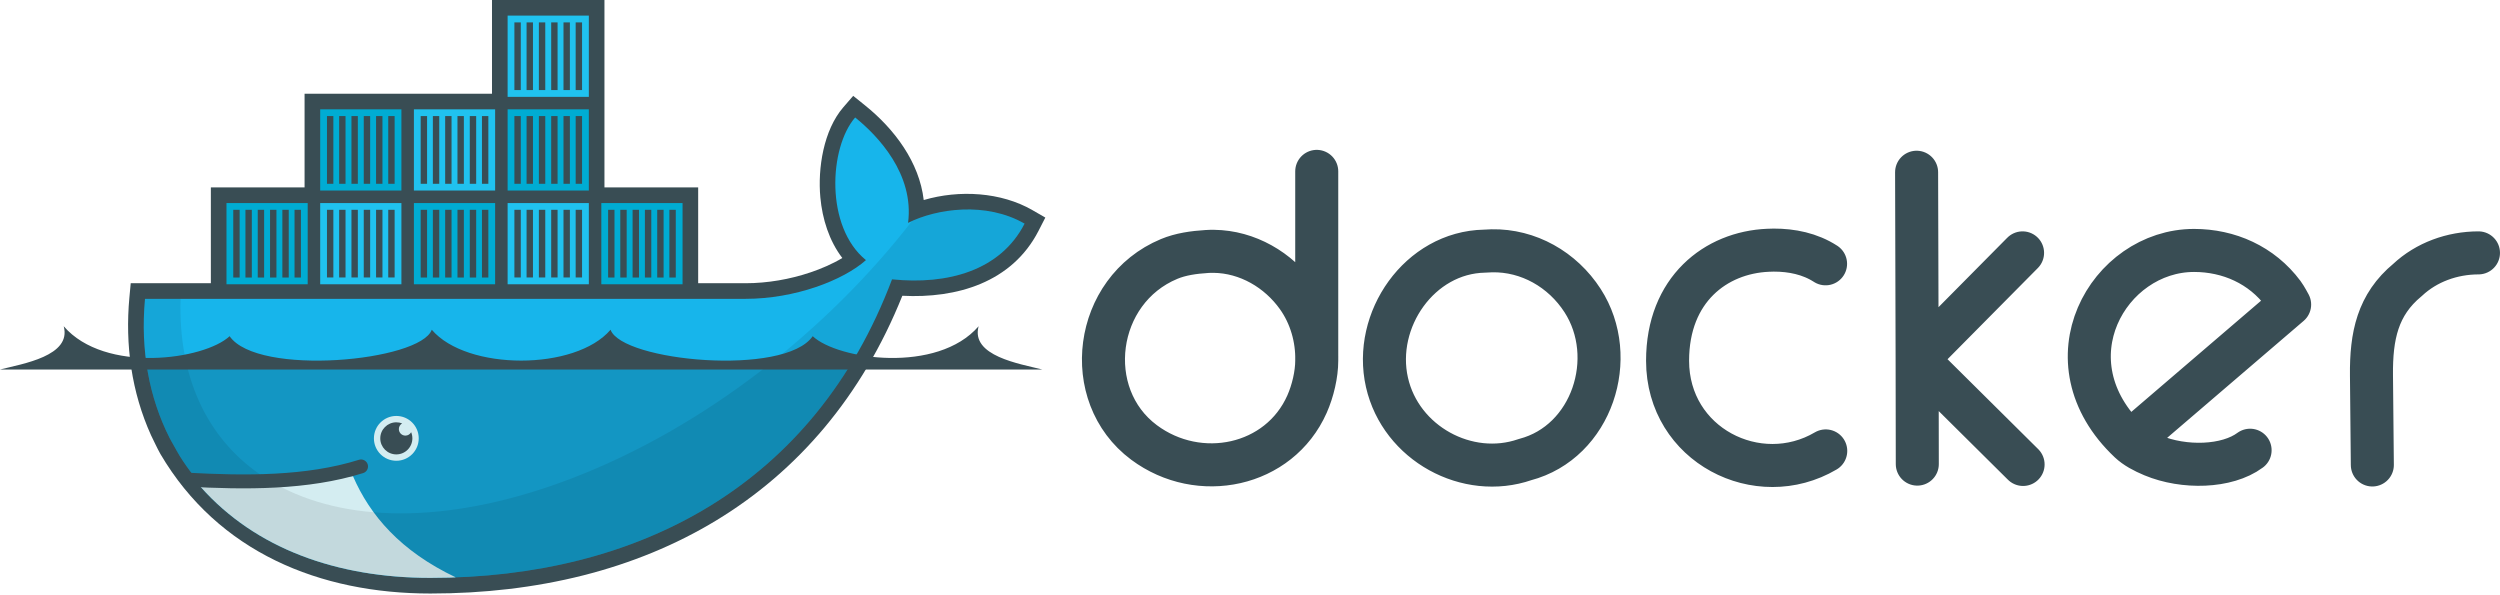
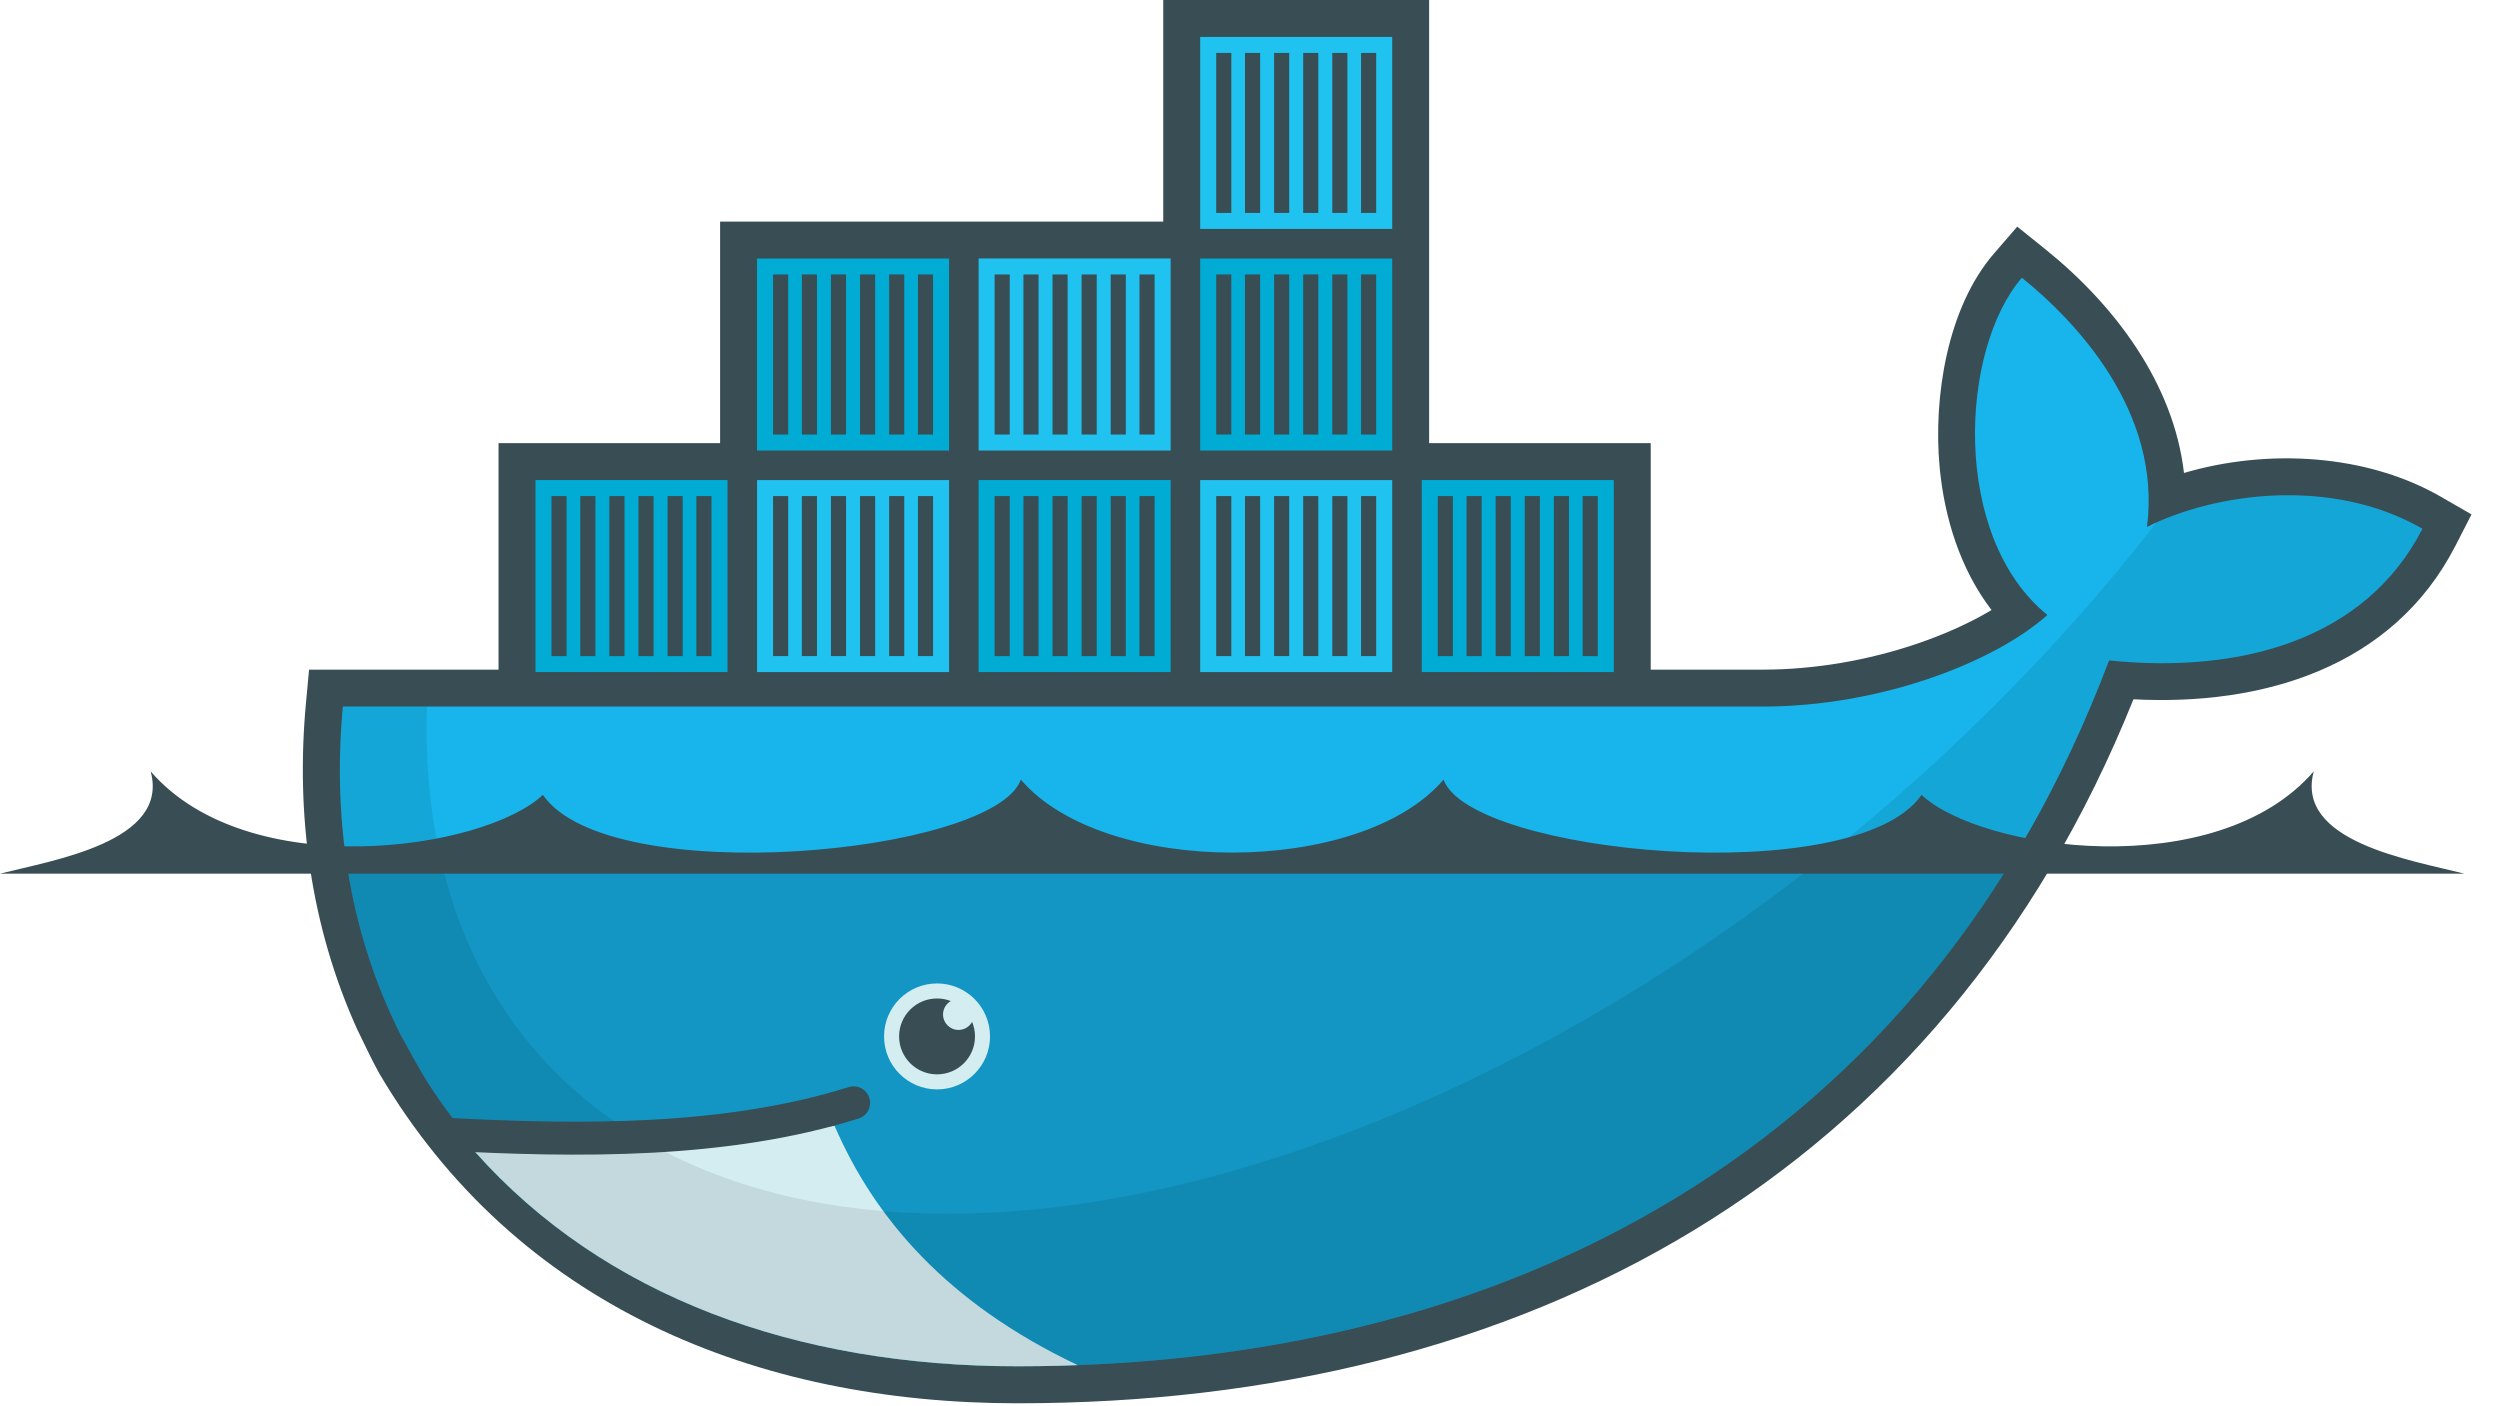
- <svg xmlns="http://www.w3.org/2000/svg" xmlns:xlink="http://www.w3.org/1999/xlink" version="1.1" width="610" height="145" id="svg2">
+ <svg xmlns="http://www.w3.org/2000/svg" xmlns:xlink="http://www.w3.org/1999/xlink" version="1.1" width="258" height="145" id="svg2">
  <defs id="defs6">
    <clipPath id="clipPath8">
-       <path d="m 76,2 0,46 -22,0 0,23 -18.419,0 c -0.078,0.666 -0.141,1.333 -0.206,2 -1.151,12.531 1.036,24.088 6.062,33.969 L 43.125,110 c 1.011,1.817 2.191,3.523 3.438,5.188 1.245,1.662 1.686,2.583 2.469,3.688 C 62.32,133.811 82.129,141 105,141 155.648,141 198.633,118.562 217.656,68.156 231.153,69.541 244.1,66.08 250,54.562 240.601,49.139 228.522,50.877 221.562,54.375 L 240,2 168,48 145,48 145,2 z" id="path10" />
+       <path d="M 76,2 V 48 H 54 V 71 H 35.581 c -0.078,0.666 -0.141,1.333 -0.206,2 -1.151,12.531 1.036,24.088 6.062,33.969 L 43.125,110 c 1.011,1.817 2.191,3.523 3.438,5.188 1.245,1.662 1.686,2.583 2.469,3.688 C 62.32,133.811 82.129,141 105,141 155.648,141 198.633,118.562 217.656,68.156 231.153,69.541 244.1,66.08 250,54.562 240.601,49.139 228.522,50.877 221.562,54.375 L 240,2 168,48 H 145 V 2 Z" id="path10" />
    </clipPath>
  </defs>
-   <path d="m 467.82,113.241 -0.042,-25.558 -0.127,-45.657 m 25.854,19.676 -25.727,25.981 25.854,25.642 M 321.285,88.022 c 0.124,-5.481 -1.469,-11.081 -4.697,-15.614 -4.651,-6.531 -12.179,-10.99 -20.438,-11.086 -0.551,0 -1.096,0 -1.65,0.042 -3.265,0.202 -6.427,0.655 -9.225,1.82 -18.401,7.656 -21.661,33.208 -6.136,44.769 13.445,10.011 33.002,5.924 39.775,-9.351 1.431,-3.228 2.37,-7.297 2.37,-10.579 l 0,-46.207 M 445.437,64.368 c -3.81,-2.462 -8.255,-3.35 -12.652,-3.343 -0.477,0 -0.967,0.024 -1.396,0.042 -12.713,0.547 -24.5,9.53 -24.5,26.954 0,20.6 22.088,31.718 38.591,22.003 m 74.135,-2.243 c 13.002,-11.137 39.056,-33.471 39.056,-33.471 0,0 -0.95,-1.797 -1.566,-2.623 -5.257,-7.056 -13.289,-10.579 -21.75,-10.579 -20.909,0 -36.582,27.037 -15.741,46.673 1.443,1.36 3.425,2.425 5.628,3.343 7.647,3.188 18.117,2.927 23.781,-1.269 M 364.02,61.194 c -0.593,0.011 -1.182,0.074 -1.777,0.085 -15.855,0.291 -27.286,16.759 -23.823,32.032 3.375,14.883 19.634,23.696 33.682,18.83 16.359,-4.289 23.031,-24.889 14.048,-38.802 -4.913,-7.61 -13.239,-12.313 -22.13,-12.144 z m 240.726,0.508 c -6.42,0.017 -12.673,2.266 -17.307,6.601 -7.308,6.031 -8.894,13.647 -8.801,23.273 l 0.212,21.877" id="path12" style="fill:none;stroke:#394d54;stroke-width:10.5;stroke-linecap:round;stroke-linejoin:round" />
-   <path d="m 147.488,45.732 22.866,0 0,23.375 11.562,0 c 5.339,0 10.831,-0.951 15.887,-2.664 2.484,-0.842 5.273,-2.015 7.724,-3.489 -3.228,-4.214 -4.876,-9.536 -5.361,-14.781 -0.659,-7.134 0.78,-16.42 5.609,-22.004 l 2.404,-2.78 2.864,2.302 c 7.211,5.794 13.276,13.889 14.345,23.118 8.683,-2.554 18.878,-1.95 26.531,2.467 l 3.14,1.812 -1.653,3.226 C 246.933,68.947 233.401,72.86 220.171,72.167 200.374,121.476 157.273,144.82 105.014,144.82 c -26.999,0 -51.77,-10.093 -65.876,-34.047 -0.827,-1.488 -1.535,-3.044 -2.286,-4.572 C 32.084,95.657 30.5,84.106 31.574,72.564 l 0.322,-3.457 19.553,0 0,-23.375 22.866,0 0,-22.866 45.732,0 0,-22.866 27.44,0 0,45.732" id="path14" style="fill:#394d54" />
+   <path d="m 147.488,45.732 h 22.866 v 23.375 h 11.562 c 5.339,0 10.831,-0.951 15.887,-2.664 2.484,-0.842 5.273,-2.015 7.724,-3.489 -3.228,-4.214 -4.876,-9.536 -5.361,-14.781 -0.659,-7.134 0.78,-16.42 5.609,-22.004 l 2.404,-2.78 2.864,2.302 c 7.211,5.794 13.276,13.889 14.345,23.118 8.683,-2.554 18.878,-1.95 26.531,2.467 l 3.14,1.812 -1.653,3.226 C 246.933,68.947 233.401,72.86 220.171,72.167 200.374,121.476 157.273,144.82 105.014,144.82 c -26.999,0 -51.77,-10.093 -65.876,-34.047 -0.827,-1.488 -1.535,-3.044 -2.286,-4.572 C 32.084,95.657 30.5,84.106 31.574,72.564 l 0.322,-3.457 h 19.553 v -23.375 h 22.866 v -22.866 h 45.732 v -22.866 h 27.44 v 45.732" id="path14" style="fill:#394d54" />
  <g clip-path="url(#clipPath8)" id="g16">
    <g id="g18">
      <g transform="translate(0,-22.866)" id="g20">
-         <path d="m 123.859,3.811 19.818,0 0,19.817 -19.818,0 z" id="path22" style="fill:#00acd3" />
-         <path d="m 123.859,26.676 19.818,0 0,19.818 -19.818,0 z" id="path24" style="fill:#20c2ef" />
-         <path d="m 126.292,21.977 0,-16.516 m 2.972,16.516 0,-16.516 m 3.002,16.516 0,-16.516 m 3.003,16.516 0,-16.516 m 3.003,16.516 0,-16.516 m 2.971,16.516 0,-16.516" id="path26" style="stroke:#394d54;stroke-width:1.56" />
+         <path d="m 123.859,3.811 h 19.818 V 23.628 h -19.818 z" id="path22" style="fill:#00acd3" />
+         <path d="m 123.859,26.676 h 19.818 v 19.818 h -19.818 z" id="path24" style="fill:#20c2ef" />
+         <path d="M 126.292,21.977 V 5.461 M 129.264,21.977 V 5.461 m 3.002,16.516 V 5.461 m 3.003,16.516 V 5.461 M 138.272,21.977 V 5.461 m 2.971,16.516 V 5.461" id="path26" style="stroke:#394d54;stroke-width:1.56" />
        <use transform="translate(0,22.866)" id="use28" xlink:href="#path26" />
      </g>
      <use transform="matrix(1,0,0,-1,22.866,4.572651)" id="use30" xlink:href="#g20" />
    </g>
    <use transform="translate(-91.464,45.732)" id="use32" xlink:href="#g18" />
    <use transform="translate(-45.732,45.732)" id="use34" xlink:href="#g18" />
    <use transform="translate(0,45.732)" id="use36" xlink:href="#g18" />
  </g>
-   <path d="m 221.57,54.38 c 1.533,-11.915 -7.384,-21.275 -12.914,-25.718 -6.373,7.368 -7.363,26.678 2.635,34.807 -5.58,4.956 -17.337,9.448 -29.376,9.448 L 34,72.917 C 32.829,85.484 34,146 34,146 l 217,0 -0.987,-91.424 c -9.399,-5.424 -21.484,-3.694 -28.443,-0.197" clip-path="url(#clipPath8)" id="path38" style="fill:#17b5eb" />
-   <path d="m 34,89 0,57 217,0 0,-57" clip-path="url(#clipPath8)" id="path40" style="fill-opacity:0.17" />
+   <path d="m 221.57,54.38 c 1.533,-11.915 -7.384,-21.275 -12.914,-25.718 -6.373,7.368 -7.363,26.678 2.635,34.807 -5.58,4.956 -17.337,9.448 -29.376,9.448 L 34,72.917 C 32.829,85.484 34,146 34,146 h 217 l -0.987,-91.424 c -9.399,-5.424 -21.484,-3.694 -28.443,-0.197" clip-path="url(#clipPath8)" id="path38" style="fill:#17b5eb" />
+   <path d="m 34,89 v 57 H 251 V 89" clip-path="url(#clipPath8)" id="path40" style="fill-opacity:0.17" />
  <path d="M 111.237,140.89 C 97.698,134.465 90.266,125.731 86.131,116.196 L 45,118 l 21,28 45.237,-5.11" clip-path="url(#clipPath8)" id="path42" style="fill:#d4edf1" />
-   <path d="m 222.5,53.938 0,0.031 c -20.861,26.889 -50.783,50.379 -82.906,62.719 -28.655,11.008 -53.638,11.06 -70.875,2.219 -1.856,-1.048 -3.676,-2.212 -5.5,-3.312 C 50.582,106.762 43.464,92.152 44.062,72.906 L 34,72.906 34,146 l 217,0 0,-96 -25,0 z" clip-path="url(#clipPath8)" id="path44" style="fill-opacity:0.085" />
+   <path d="m 222.5,53.938 v 0.031 c -20.861,26.889 -50.783,50.379 -82.906,62.719 -28.655,11.008 -53.638,11.06 -70.875,2.219 -1.856,-1.048 -3.676,-2.212 -5.5,-3.312 C 50.582,106.762 43.464,92.152 44.062,72.906 H 34 V 146 H 251 V 50 h -25 z" clip-path="url(#clipPath8)" id="path44" style="fill-opacity:0.085" />
  <path d="m 45.625,117.031 c 14.165,0.775 29.282,0.914 42.469,-3.219" id="path46" style="fill:none;stroke:#394d54;stroke-width:3.4;stroke-linecap:round" />
  <path d="m 102.17,106.959 c 0,3.019 -2.448,5.467 -5.467,5.467 -3.02,0 -5.468,-2.448 -5.468,-5.467 0,-3.019 2.448,-5.468 5.468,-5.468 3.019,0 5.467,2.449 5.467,5.468 z" id="path48" style="fill:#d4edf1" />
  <path d="m 98.121,103.308 c -0.477,0.276 -0.8,0.793 -0.8,1.384 0,0.883 0.716,1.597 1.598,1.597 0.605,0 1.13,-0.336 1.402,-0.832 0.192,0.462 0.298,0.97 0.298,1.502 0,2.162 -1.753,3.915 -3.916,3.915 -2.162,0 -3.916,-1.753 -3.916,-3.915 0,-2.163 1.754,-3.917 3.916,-3.917 0.5,0 0.977,0.094 1.418,0.265 z" id="path50" style="fill:#394d54" />
-   <path d="m 0,90.162 254.327,0 c -5.538,-1.405 -17.521,-3.302 -15.545,-10.56 -10.069,11.652 -34.353,8.174 -40.481,2.429 -6.825,9.898 -46.555,6.136 -49.326,-1.575 -8.556,10.041 -35.067,10.041 -43.623,0 -2.772,7.711 -42.501,11.473 -49.327,1.575 C 49.898,87.777 25.616,91.254 15.546,79.603 17.522,86.86 5.539,88.758 0,90.162" id="path52" style="fill:#394d54" />
+   <path d="m 0,90.162 h 254.327 c -5.538,-1.405 -17.521,-3.302 -15.545,-10.56 -10.069,11.652 -34.353,8.174 -40.481,2.429 -6.825,9.898 -46.555,6.136 -49.326,-1.575 -8.556,10.041 -35.067,10.041 -43.623,0 -2.772,7.711 -42.501,11.473 -49.327,1.575 C 49.898,87.777 25.616,91.254 15.546,79.603 17.522,86.86 5.539,88.758 0,90.162" id="path52" style="fill:#394d54" />
</svg>
